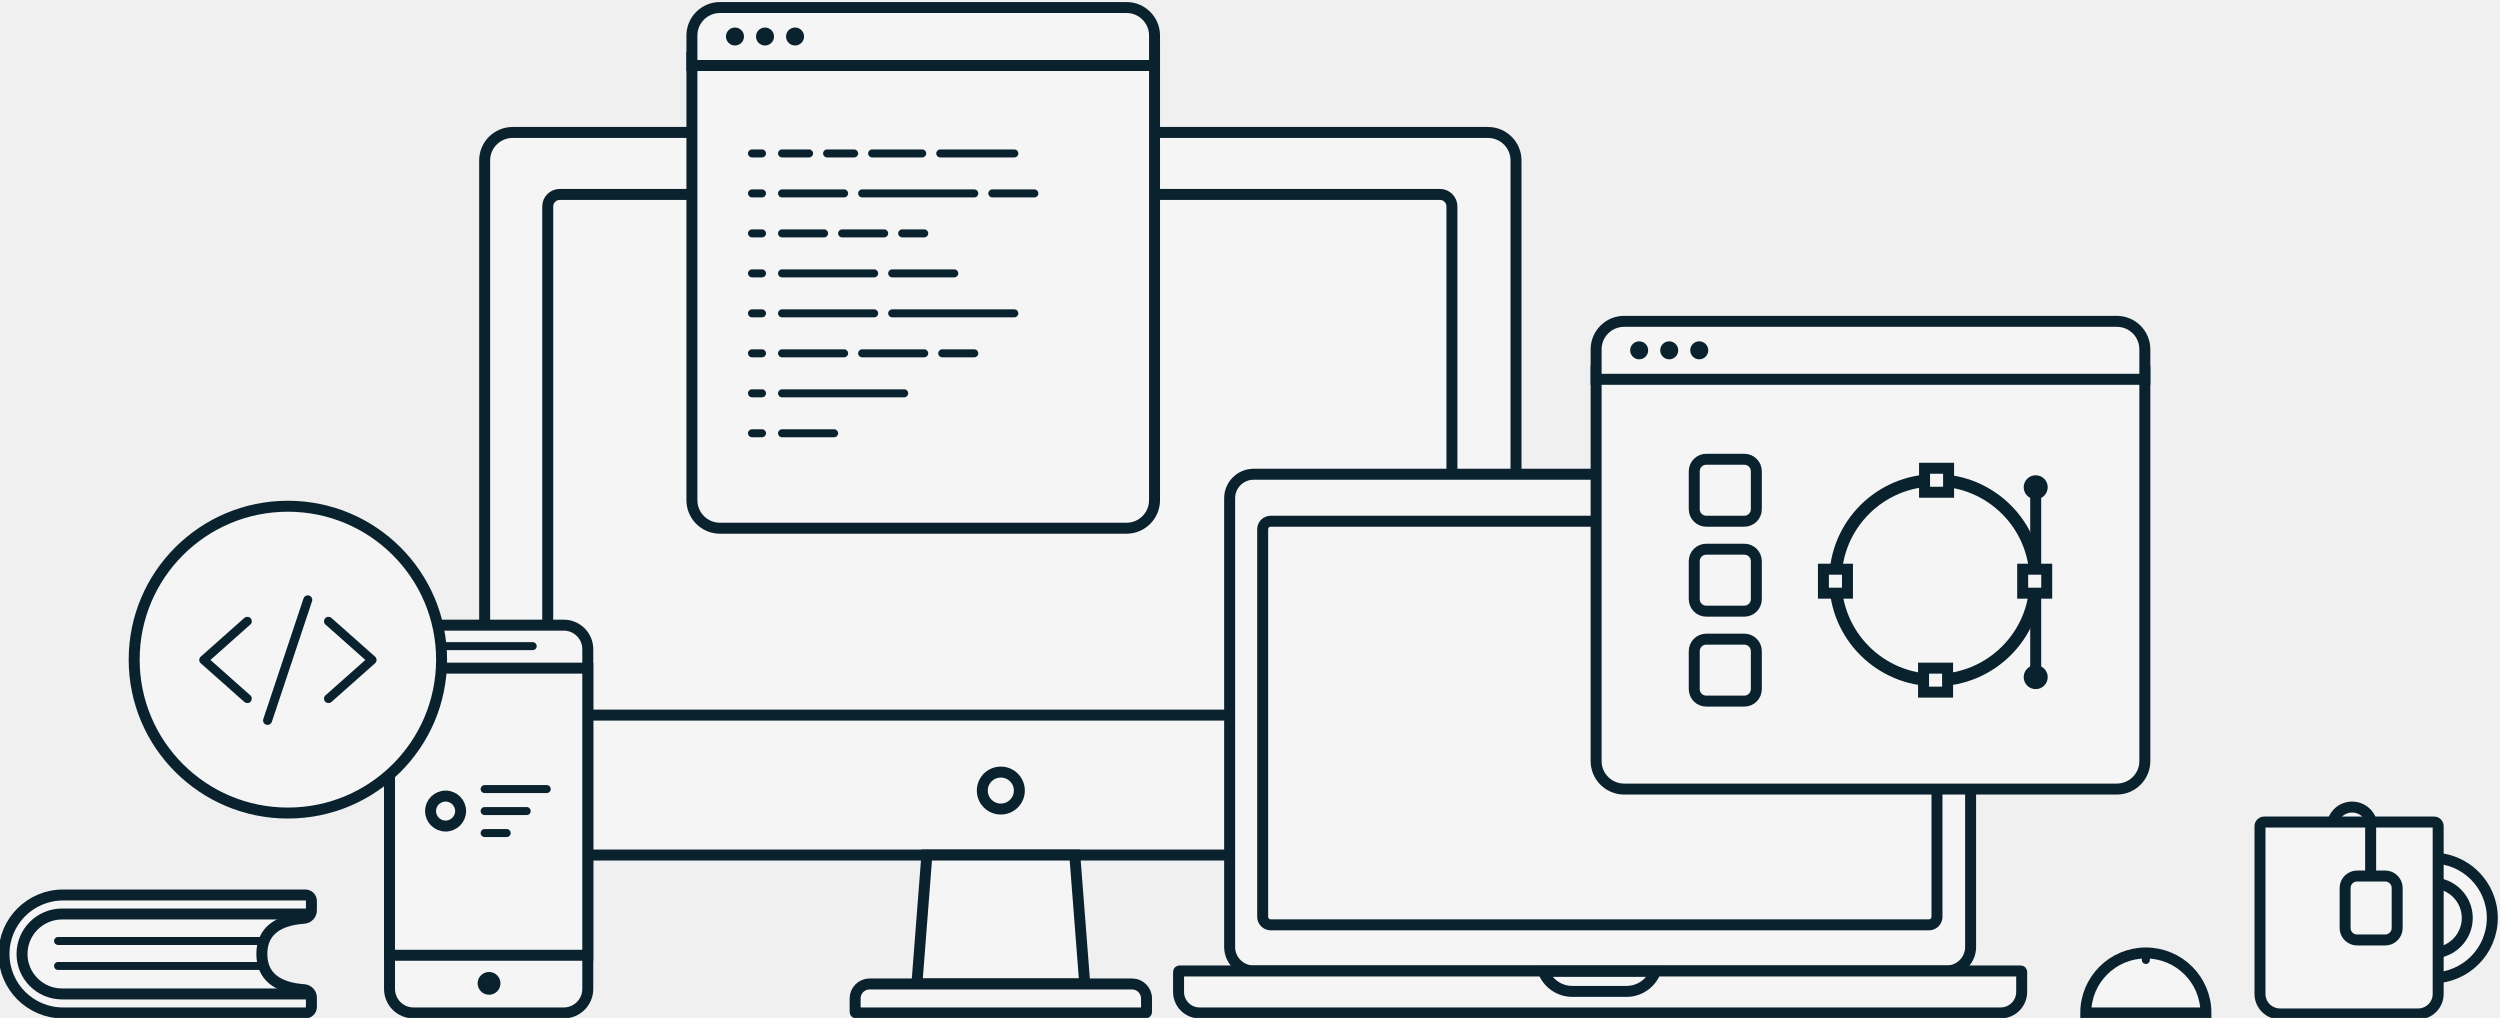
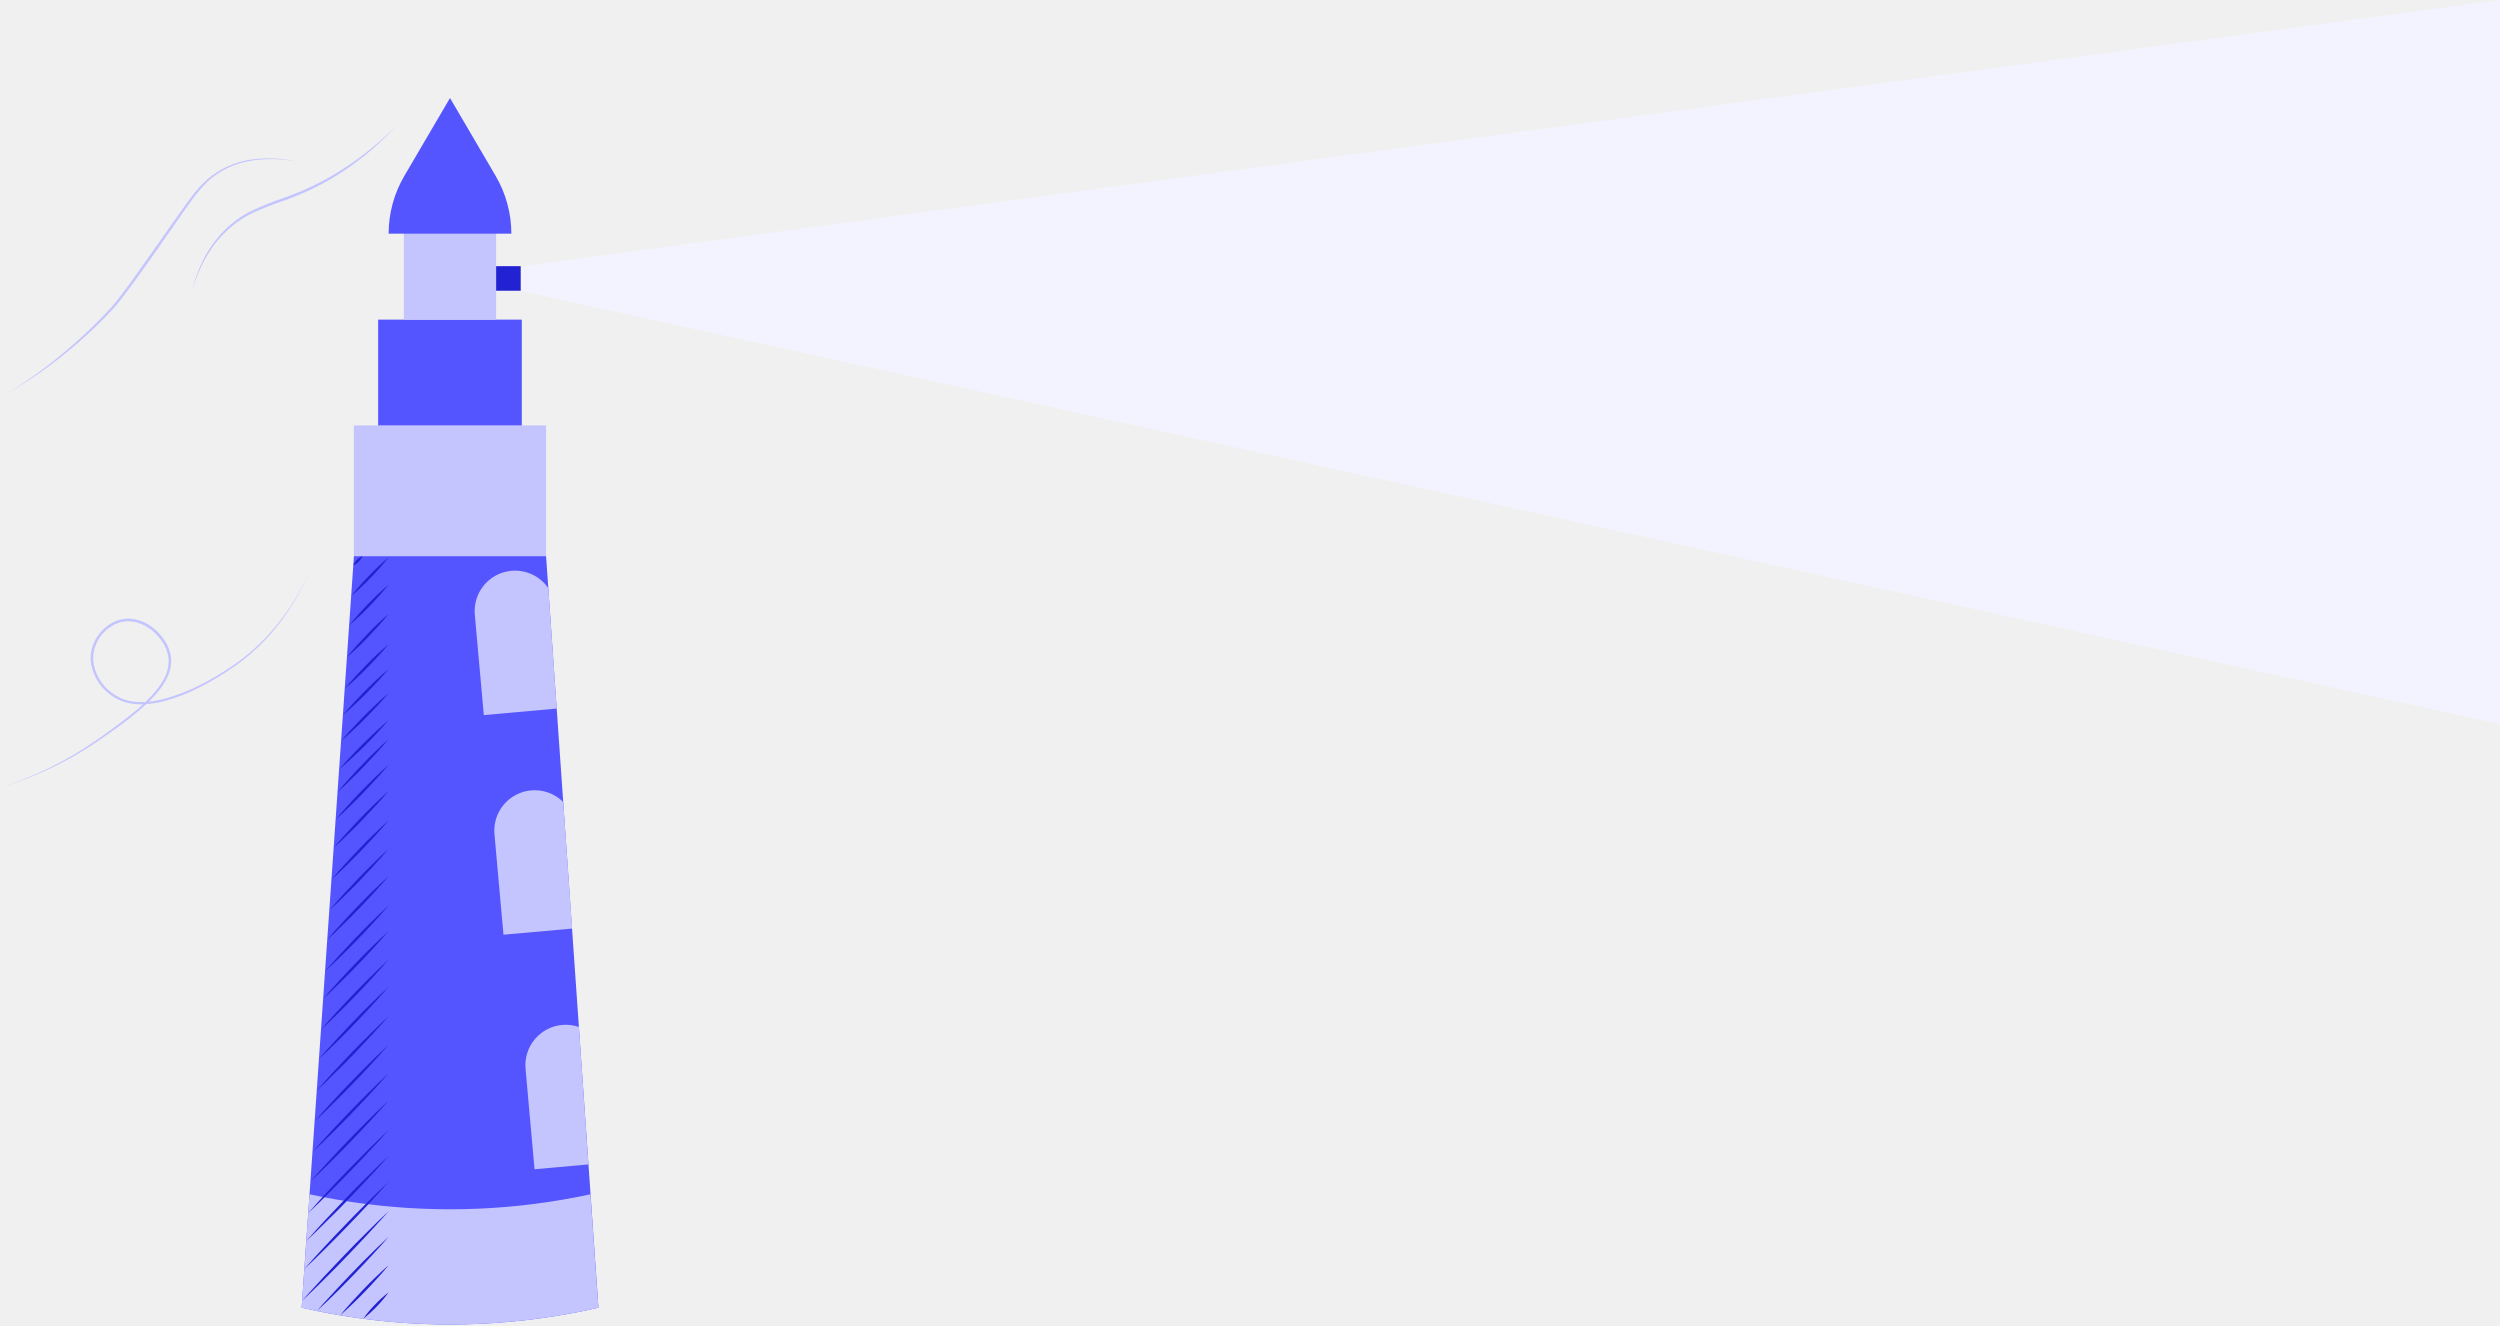
- <svg xmlns="http://www.w3.org/2000/svg" viewBox="0 0 474 193" fill="none">
-   <g id="hero 1" clip-path="url(#clip0)">
-     <g id="Website">
-       <g id="Group-32">
-         <path id="Case" fill-rule="evenodd" clip-rule="evenodd" d="M91.889 30.418C91.889 27.485 94.263 25.113 97.205 25.113H282.119C285.055 25.113 287.435 27.486 287.435 30.418V156.809C287.435 159.741 285.061 162.113 282.119 162.113H97.205C94.269 162.113 91.889 159.74 91.889 156.809V30.418Z" fill="#F5F5F5" stroke="#0A222E" stroke-width="2.081" />
-         <path id="Case_2" fill-rule="evenodd" clip-rule="evenodd" d="M103.849 39.136C103.849 37.881 104.873 36.861 106.129 36.861H273.005C274.266 36.861 275.285 37.875 275.285 39.136V133.31C275.285 134.566 274.261 135.585 273.005 135.585H106.129C104.869 135.585 103.849 134.571 103.849 133.31V39.136Z" fill="#F5F5F5" stroke="#0A222E" stroke-width="2.081" />
-         <path id="Case_3" fill-rule="evenodd" clip-rule="evenodd" d="M175.737 162.113H203.777L205.67 186.557H173.844L175.737 162.113Z" fill="#F5F5F5" stroke="#0A222E" stroke-width="2.081" />
-         <path id="Keyboard" fill-rule="evenodd" clip-rule="evenodd" d="M162.133 191.865V189.305C162.133 187.79 163.365 186.557 164.882 186.557H214.632C216.146 186.557 217.381 187.79 217.381 189.305V191.865C217.381 191.971 217.299 192.053 217.19 192.053H162.324C162.217 192.053 162.133 191.968 162.133 191.865Z" fill="#F5F5F5" stroke="#0A222E" stroke-width="2.081" />
-         <path id="Oval-6" d="M189.757 153.397C191.697 153.397 193.269 151.827 193.269 149.891C193.269 147.955 191.697 146.386 189.757 146.386C187.817 146.386 186.245 147.955 186.245 149.891C186.245 151.827 187.817 153.397 189.757 153.397Z" stroke="#0A222E" stroke-width="2.081" />
-         <path id="Case_4" d="M106.889 118.531H78.406C75.892 118.531 73.853 120.567 73.853 123.079V187.505C73.853 190.016 75.892 192.053 78.406 192.053H106.889C109.404 192.053 111.443 190.016 111.443 187.505V123.079C111.443 120.567 109.404 118.531 106.889 118.531Z" fill="#F5F5F5" stroke="#0A222E" stroke-width="2.081" />
-         <path id="Case_5" fill-rule="evenodd" clip-rule="evenodd" d="M73.853 126.679H111.443V181.119H73.853V126.679Z" fill="#F5F5F5" stroke="#0A222E" stroke-width="2.081" />
-         <path id="Rectangle-11" d="M101.002 121.752H84.484C84.064 121.752 83.725 122.092 83.725 122.51C83.725 122.929 84.064 123.268 84.484 123.268H101.002C101.421 123.268 101.761 122.929 101.761 122.51C101.761 122.092 101.421 121.752 101.002 121.752Z" fill="#0A222E" />
-         <path id="Rectangle-11_2" d="M92.725 184.284H92.722C91.528 184.284 90.559 185.251 90.559 186.444C90.559 187.637 91.528 188.604 92.722 188.604H92.725C93.92 188.604 94.888 187.637 94.888 186.444C94.888 185.251 93.92 184.284 92.725 184.284Z" fill="#0A222E" />
-         <path id="Oval-6_2" d="M84.484 156.618C86.057 156.618 87.332 155.346 87.332 153.776C87.332 152.206 86.057 150.934 84.484 150.934C82.911 150.934 81.636 152.206 81.636 153.776C81.636 155.346 82.911 156.618 84.484 156.618Z" fill="#F5F5F5" stroke="#0A222E" stroke-width="2.081" />
-         <path id="Rectangle-11_3" d="M103.66 148.849H91.888C91.469 148.849 91.129 149.188 91.129 149.607C91.129 150.026 91.469 150.365 91.888 150.365H103.66C104.079 150.365 104.419 150.026 104.419 149.607C104.419 149.188 104.079 148.849 103.66 148.849Z" fill="#0A222E" />
-         <path id="Rectangle-11_4" d="M99.863 153.018H91.888C91.469 153.018 91.129 153.357 91.129 153.776C91.129 154.194 91.469 154.534 91.888 154.534H99.863C100.282 154.534 100.622 154.194 100.622 153.776C100.622 153.357 100.282 153.018 99.863 153.018Z" fill="#0A222E" />
-         <path id="Rectangle-11_5" d="M96.066 157.187H91.888C91.469 157.187 91.129 157.526 91.129 157.945C91.129 158.363 91.469 158.703 91.888 158.703H96.066C96.485 158.703 96.825 158.363 96.825 157.945C96.825 157.526 96.485 157.187 96.066 157.187Z" fill="#0A222E" />
-         <path id="Oval-7" d="M54.583 154.155C70.678 154.155 83.725 141.132 83.725 125.068C83.725 109.004 70.678 95.982 54.583 95.982C38.487 95.982 25.44 109.004 25.44 125.068C25.44 141.132 38.487 154.155 54.583 154.155Z" fill="#F5F5F5" stroke="#0A222E" stroke-width="2.081" />
-         <path id="Case_6" d="M369.075 89.918H237.692C235.177 89.918 233.139 91.954 233.139 94.466V179.546C233.139 182.058 235.177 184.094 237.692 184.094H369.075C371.589 184.094 373.628 182.058 373.628 179.546V94.466C373.628 91.954 371.589 89.918 369.075 89.918Z" fill="#F5F5F5" stroke="#0A222E" stroke-width="2.081" />
-         <path id="Keyboard_2" fill-rule="evenodd" clip-rule="evenodd" d="M223.455 184.279V188.073C223.455 190.268 225.241 192.053 227.439 192.053H379.328C381.524 192.053 383.312 190.269 383.312 188.073V184.279C383.312 184.176 383.229 184.094 383.123 184.094H223.644C223.537 184.094 223.455 184.176 223.455 184.279Z" fill="#F5F5F5" stroke="#0A222E" stroke-width="2.081" />
-         <path id="Notch" fill-rule="evenodd" clip-rule="evenodd" d="M313.882 184.179L292.619 184.179C293.467 186.417 295.632 187.969 298.116 187.969H308.385C310.869 187.969 313.033 186.417 313.882 184.179Z" fill="#F5F5F5" stroke="#0A222E" stroke-width="2.081" />
-         <path id="Screen" d="M365.734 98.824H240.921C240.082 98.824 239.403 99.503 239.403 100.34V173.833C239.403 174.67 240.082 175.349 240.921 175.349H365.734C366.572 175.349 367.251 174.67 367.251 173.833V100.34C367.251 99.503 366.572 98.824 365.734 98.824Z" fill="#F5F5F5" stroke="#0A222E" stroke-width="2.081" />
-         <path id="Oval-3" d="M185.485 39.514C186.01 39.514 186.435 39.09 186.435 38.567C186.435 38.044 186.01 37.619 185.485 37.619C184.961 37.619 184.536 38.044 184.536 38.567C184.536 39.09 184.961 39.514 185.485 39.514Z" fill="#0A222E" />
-         <path id="Case_7" fill-rule="evenodd" clip-rule="evenodd" d="M131.188 10.901H218.899V94.845C218.899 97.774 216.515 100.151 213.582 100.151H136.505C133.57 100.151 131.188 97.773 131.188 94.845V10.901Z" fill="#F5F5F5" stroke="#0A222E" stroke-width="2.081" />
-         <path id="Case_8" fill-rule="evenodd" clip-rule="evenodd" d="M131.188 6.728C131.188 3.801 133.572 1.427 136.505 1.427H213.582C216.518 1.427 218.899 3.799 218.899 6.728V12.417H131.188V6.728Z" fill="#F5F5F5" stroke="#0A222E" stroke-width="2.081" />
-         <path id="Oval-5" d="M139.351 8.628C140.295 8.628 141.06 7.864 141.06 6.922C141.06 5.98 140.295 5.217 139.351 5.217C138.408 5.217 137.643 5.98 137.643 6.922C137.643 7.864 138.408 8.628 139.351 8.628Z" fill="#0A222E" />
-         <path id="Oval-5_2" d="M145.047 8.628C145.991 8.628 146.756 7.864 146.756 6.922C146.756 5.98 145.991 5.217 145.047 5.217C144.103 5.217 143.338 5.98 143.338 6.922C143.338 7.864 144.103 8.628 145.047 8.628Z" fill="#0A222E" />
-         <path id="Oval-5_3" d="M150.742 8.628C151.686 8.628 152.451 7.864 152.451 6.922C152.451 5.98 151.686 5.217 150.742 5.217C149.799 5.217 149.034 5.98 149.034 6.922C149.034 7.864 149.799 8.628 150.742 8.628Z" fill="#0A222E" />
-         <path id="Rectangle-11_6" d="M144.478 66.232H142.578C142.159 66.232 141.819 66.571 141.819 66.99C141.819 67.409 142.159 67.748 142.578 67.748H144.478C144.897 67.748 145.237 67.409 145.237 66.99C145.237 66.571 144.897 66.232 144.478 66.232Z" fill="#0A222E" />
-         <path id="Rectangle-11_7" d="M144.478 28.334H142.578C142.159 28.334 141.819 28.674 141.819 29.092C141.819 29.511 142.159 29.85 142.578 29.85H144.478C144.897 29.85 145.237 29.511 145.237 29.092C145.237 28.674 144.897 28.334 144.478 28.334Z" fill="#0A222E" />
-         <path id="Rectangle-11_8" fill-rule="evenodd" clip-rule="evenodd" d="M148.274 28.334H153.401C153.82 28.334 154.16 28.674 154.16 29.092C154.16 29.511 153.82 29.85 153.401 29.85H148.274C147.855 29.85 147.515 29.511 147.515 29.092C147.515 28.674 147.855 28.334 148.274 28.334Z" fill="#0A222E" />
-         <path id="Rectangle-11_9" fill-rule="evenodd" clip-rule="evenodd" d="M156.817 28.334H161.944C162.363 28.334 162.703 28.674 162.703 29.092C162.703 29.511 162.363 29.85 161.944 29.85H156.817C156.398 29.85 156.058 29.511 156.058 29.092C156.058 28.674 156.398 28.334 156.817 28.334Z" fill="#0A222E" />
-         <path id="Rectangle-11_10" fill-rule="evenodd" clip-rule="evenodd" d="M165.361 28.334H174.854C175.273 28.334 175.613 28.674 175.613 29.092C175.613 29.511 175.273 29.85 174.854 29.85H165.361C164.941 29.85 164.602 29.511 164.602 29.092C164.602 28.674 164.941 28.334 165.361 28.334Z" fill="#0A222E" />
-         <path id="Rectangle-11_11" fill-rule="evenodd" clip-rule="evenodd" d="M178.271 28.334H192.321C192.74 28.334 193.079 28.674 193.079 29.092C193.079 29.511 192.74 29.85 192.321 29.85H178.271C177.851 29.85 177.512 29.511 177.512 29.092C177.512 28.674 177.851 28.334 178.271 28.334Z" fill="#0A222E" />
-         <path id="Rectangle-11_12" d="M144.478 35.914H142.578C142.159 35.914 141.819 36.253 141.819 36.672C141.819 37.09 142.159 37.43 142.578 37.43H144.478C144.897 37.43 145.237 37.09 145.237 36.672C145.237 36.253 144.897 35.914 144.478 35.914Z" fill="#0A222E" />
-         <path id="Rectangle-11_13" d="M144.478 43.493H142.578C142.159 43.493 141.819 43.833 141.819 44.251C141.819 44.67 142.159 45.009 142.578 45.009H144.478C144.897 45.009 145.237 44.67 145.237 44.251C145.237 43.833 144.897 43.493 144.478 43.493Z" fill="#0A222E" />
-         <path id="Rectangle-11_14" d="M144.478 51.073H142.578C142.159 51.073 141.819 51.412 141.819 51.831C141.819 52.25 142.159 52.589 142.578 52.589H144.478C144.897 52.589 145.237 52.25 145.237 51.831C145.237 51.412 144.897 51.073 144.478 51.073Z" fill="#0A222E" />
-         <path id="Rectangle-11_15" d="M144.478 58.653H142.578C142.159 58.653 141.819 58.992 141.819 59.41C141.819 59.829 142.159 60.168 142.578 60.168H144.478C144.897 60.168 145.237 59.829 145.237 59.41C145.237 58.992 144.897 58.653 144.478 58.653Z" fill="#0A222E" />
-         <path id="Rectangle-11_16" d="M144.478 73.812H142.578C142.159 73.812 141.819 74.151 141.819 74.57C141.819 74.988 142.159 75.328 142.578 75.328H144.478C144.897 75.328 145.237 74.988 145.237 74.57C145.237 74.151 144.897 73.812 144.478 73.812Z" fill="#0A222E" />
-         <path id="Rectangle-11_17" d="M144.478 81.391H142.578C142.159 81.391 141.819 81.731 141.819 82.149C141.819 82.568 142.159 82.907 142.578 82.907H144.478C144.897 82.907 145.237 82.568 145.237 82.149C145.237 81.731 144.897 81.391 144.478 81.391Z" fill="#0A222E" />
-         <path id="Rectangle-11_18" d="M160.046 35.914H148.274C147.855 35.914 147.515 36.253 147.515 36.672C147.515 37.09 147.855 37.43 148.274 37.43H160.046C160.465 37.43 160.805 37.09 160.805 36.672C160.805 36.253 160.465 35.914 160.046 35.914Z" fill="#0A222E" />
-         <path id="Rectangle-11_19" d="M184.726 35.914H163.462C163.043 35.914 162.703 36.253 162.703 36.672C162.703 37.09 163.043 37.43 163.462 37.43H184.726C185.146 37.43 185.485 37.09 185.485 36.672C185.485 36.253 185.146 35.914 184.726 35.914Z" fill="#0A222E" />
-         <path id="Rectangle-11_20" d="M196.118 35.914H188.143C187.724 35.914 187.384 36.253 187.384 36.672C187.384 37.09 187.724 37.43 188.143 37.43H196.118C196.537 37.43 196.876 37.09 196.876 36.672C196.876 36.253 196.537 35.914 196.118 35.914Z" fill="#0A222E" />
-         <path id="Rectangle-11_21" d="M156.249 43.493H148.274C147.855 43.493 147.515 43.833 147.515 44.251C147.515 44.67 147.855 45.009 148.274 45.009H156.249C156.668 45.009 157.007 44.67 157.007 44.251C157.007 43.833 156.668 43.493 156.249 43.493Z" fill="#0A222E" />
-         <path id="Rectangle-11_22" d="M167.64 43.493H159.665C159.246 43.493 158.906 43.833 158.906 44.251C158.906 44.67 159.246 45.009 159.665 45.009H167.64C168.059 45.009 168.399 44.67 168.399 44.251C168.399 43.833 168.059 43.493 167.64 43.493Z" fill="#0A222E" />
-         <path id="Rectangle-11_23" d="M175.234 43.493H171.056C170.637 43.493 170.297 43.833 170.297 44.251C170.297 44.67 170.637 45.009 171.056 45.009H175.234C175.653 45.009 175.993 44.67 175.993 44.251C175.993 43.833 175.653 43.493 175.234 43.493Z" fill="#0A222E" />
-         <path id="Rectangle-11_24" d="M165.741 51.073H148.274C147.855 51.073 147.515 51.412 147.515 51.831C147.515 52.25 147.855 52.589 148.274 52.589H165.741C166.16 52.589 166.5 52.25 166.5 51.831C166.5 51.412 166.16 51.073 165.741 51.073Z" fill="#0A222E" />
-         <path id="Rectangle-11_25" d="M180.929 51.073H169.158C168.738 51.073 168.399 51.412 168.399 51.831C168.399 52.25 168.738 52.589 169.158 52.589H180.929C181.349 52.589 181.688 52.25 181.688 51.831C181.688 51.412 181.349 51.073 180.929 51.073Z" fill="#0A222E" />
-         <path id="Rectangle-11_26" d="M165.741 58.653H148.274C147.855 58.653 147.515 58.992 147.515 59.41C147.515 59.829 147.855 60.168 148.274 60.168H165.741C166.16 60.168 166.5 59.829 166.5 59.41C166.5 58.992 166.16 58.653 165.741 58.653Z" fill="#0A222E" />
-         <path id="Rectangle-11_27" d="M192.321 58.653H169.158C168.738 58.653 168.399 58.992 168.399 59.41C168.399 59.829 168.738 60.168 169.158 60.168H192.321C192.74 60.168 193.079 59.829 193.079 59.41C193.079 58.992 192.74 58.653 192.321 58.653Z" fill="#0A222E" />
-         <path id="Rectangle-11_28" d="M160.046 66.232H148.274C147.855 66.232 147.515 66.571 147.515 66.99C147.515 67.409 147.855 67.748 148.274 67.748H160.046C160.465 67.748 160.805 67.409 160.805 66.99C160.805 66.571 160.465 66.232 160.046 66.232Z" fill="#0A222E" />
-         <path id="Rectangle-11_29" d="M175.234 66.232H163.462C163.043 66.232 162.703 66.571 162.703 66.99C162.703 67.409 163.043 67.748 163.462 67.748H175.234C175.653 67.748 175.993 67.409 175.993 66.99C175.993 66.571 175.653 66.232 175.234 66.232Z" fill="#0A222E" />
-         <path id="Rectangle-11_30" d="M184.726 66.232H178.65C178.231 66.232 177.891 66.571 177.891 66.99C177.891 67.409 178.231 67.748 178.65 67.748H184.726C185.146 67.748 185.485 67.409 185.485 66.99C185.485 66.571 185.146 66.232 184.726 66.232Z" fill="#0A222E" />
-         <path id="Rectangle-11_31" d="M171.437 73.812H148.274C147.855 73.812 147.515 74.151 147.515 74.57C147.515 74.988 147.855 75.328 148.274 75.328H171.437C171.856 75.328 172.196 74.988 172.196 74.57C172.196 74.151 171.856 73.812 171.437 73.812Z" fill="#0A222E" />
-         <path id="Rectangle-11_32" d="M158.147 81.391H148.274C147.855 81.391 147.515 81.731 147.515 82.149C147.515 82.568 147.855 82.907 148.274 82.907H158.147C158.566 82.907 158.906 82.568 158.906 82.149C158.906 81.731 158.566 81.391 158.147 81.391Z" fill="#0A222E" />
-         <path id="Case_9" fill-rule="evenodd" clip-rule="evenodd" d="M302.625 70.401H406.662V144.308C406.662 147.236 404.285 149.607 401.349 149.607H307.938C305.005 149.607 302.625 147.231 302.625 144.308V70.401Z" fill="#F5F5F5" stroke="#0A222E" stroke-width="2.081" />
-         <path id="Case_10" fill-rule="evenodd" clip-rule="evenodd" d="M302.625 66.227C302.625 63.299 305.002 60.926 307.938 60.926H401.349C404.284 60.926 406.662 63.298 406.662 66.227V71.917H302.625V66.227Z" fill="#F5F5F5" stroke="#0A222E" stroke-width="2.081" />
-         <path id="Oval-5_4" d="M310.788 68.127C311.731 68.127 312.496 67.363 312.496 66.422C312.496 65.48 311.731 64.716 310.788 64.716C309.844 64.716 309.079 65.48 309.079 66.422C309.079 67.363 309.844 68.127 310.788 68.127Z" fill="#0A222E" />
-         <path id="Oval-5_5" d="M316.483 68.127C317.427 68.127 318.192 67.363 318.192 66.422C318.192 65.48 317.427 64.716 316.483 64.716C315.54 64.716 314.775 65.48 314.775 66.422C314.775 67.363 315.54 68.127 316.483 68.127Z" fill="#0A222E" />
-         <path id="Oval-5_6" d="M322.179 68.127C323.122 68.127 323.887 67.363 323.887 66.422C323.887 65.48 323.122 64.716 322.179 64.716C321.235 64.716 320.47 65.48 320.47 66.422C320.47 67.363 321.235 68.127 322.179 68.127Z" fill="#0A222E" />
-         <path id="Oval-6_3" d="M366.984 128.953C377.469 128.953 385.969 120.469 385.969 110.004C385.969 99.539 377.469 91.055 366.984 91.055C356.499 91.055 347.999 99.539 347.999 110.004C347.999 120.469 356.499 128.953 366.984 128.953Z" fill="#F5F5F5" stroke="#0A222E" stroke-width="2.342" />
-         <path id="Rectangle-12" fill-rule="evenodd" clip-rule="evenodd" d="M364.895 88.781V93.329H369.452V88.781H364.895Z" fill="#F5F5F5" stroke="#0A222E" stroke-width="2.081" />
-         <path id="Rectangle-12_2" fill-rule="evenodd" clip-rule="evenodd" d="M364.705 126.679V131.227H369.263V126.679H364.705Z" fill="#F5F5F5" stroke="#0A222E" stroke-width="2.081" />
-         <path id="Rectangle-12_3" fill-rule="evenodd" clip-rule="evenodd" d="M345.72 107.92V112.467H350.277V107.92H345.72Z" fill="#F5F5F5" stroke="#0A222E" stroke-width="2.081" />
-         <path id="Rectangle-12_4" fill-rule="evenodd" clip-rule="evenodd" d="M383.5 107.92V112.467H388.058V107.92H383.5Z" fill="#F5F5F5" stroke="#0A222E" stroke-width="2.081" />
-         <path id="Line" d="M385.969 92.95V107.162" stroke="#0A222E" stroke-width="2.081" stroke-linecap="square" />
-         <path id="Line_2" d="M385.969 112.846V127.058" stroke="#0A222E" stroke-width="2.081" stroke-linecap="square" />
-         <path id="Oval-5_7" d="M385.969 94.655C387.227 94.655 388.247 93.637 388.247 92.382C388.247 91.126 387.227 90.108 385.969 90.108C384.711 90.108 383.691 91.126 383.691 92.382C383.691 93.637 384.711 94.655 385.969 94.655Z" fill="#0A222E" />
-         <path id="Oval-5_8" d="M385.969 130.658C387.227 130.658 388.247 129.64 388.247 128.384C388.247 127.129 387.227 126.111 385.969 126.111C384.711 126.111 383.691 127.129 383.691 128.384C383.691 129.64 384.711 130.658 385.969 130.658Z" fill="#0A222E" />
-         <g id="Group-60">
-           <path id="Rectangle-15" d="M330.724 87.076H323.506C322.248 87.076 321.229 88.094 321.229 89.35V96.55C321.229 97.806 322.248 98.824 323.506 98.824H330.724C331.981 98.824 333.001 97.806 333.001 96.55V89.35C333.001 88.094 331.981 87.076 330.724 87.076Z" fill="#F5F5F5" stroke="#0A222E" stroke-width="2.081" />
-           <path id="Rectangle-15_2" d="M330.724 104.13H323.506C322.248 104.13 321.229 105.148 321.229 106.404V113.604C321.229 114.86 322.248 115.878 323.506 115.878H330.724C331.981 115.878 333.001 114.86 333.001 113.604V106.404C333.001 105.148 331.981 104.13 330.724 104.13Z" fill="#F5F5F5" stroke="#0A222E" stroke-width="2.081" />
-           <path id="Rectangle-15_3" d="M330.724 121.184H323.506C322.248 121.184 321.229 122.202 321.229 123.458V130.658C321.229 131.914 322.248 132.932 323.506 132.932H330.724C331.981 132.932 333.001 131.914 333.001 130.658V123.458C333.001 122.202 331.981 121.184 330.724 121.184Z" fill="#F5F5F5" stroke="#0A222E" stroke-width="2.081" />
-         </g>
-         <path id="Oval-8" d="M461.15 185.42C467.442 185.42 472.542 180.33 472.542 174.051C472.542 167.772 467.442 162.682 461.15 162.682C454.859 162.682 449.759 167.772 449.759 174.051C449.759 180.33 454.859 185.42 461.15 185.42Z" fill="#F5F5F5" stroke="#0A222E" stroke-width="2.081" />
-         <path id="Oval-8_2" d="M461.15 180.683C464.82 180.683 467.795 177.714 467.795 174.051C467.795 170.388 464.82 167.419 461.15 167.419C457.481 167.419 454.506 170.388 454.506 174.051C454.506 177.714 457.481 180.683 461.15 180.683Z" fill="#F5F5F5" stroke="#0A222E" stroke-width="2.081" />
-         <path id="Oval-8_3" d="M445.962 160.597C448.059 160.597 449.759 158.901 449.759 156.808C449.759 154.715 448.059 153.018 445.962 153.018C443.865 153.018 442.165 154.715 442.165 156.808C442.165 158.901 443.865 160.597 445.962 160.597Z" fill="#F5F5F5" stroke="#0A222E" stroke-width="2.081" />
-         <path id="Rectangle-16" fill-rule="evenodd" clip-rule="evenodd" d="M429.254 155.86C428.835 155.86 428.495 156.2 428.495 156.618V188.452C428.495 190.545 430.194 192.242 432.29 192.242H458.482C460.578 192.242 462.277 190.545 462.277 188.452V156.618C462.277 156.2 461.937 155.86 461.518 155.86H429.254Z" fill="#F5F5F5" stroke="#0A222E" stroke-width="2.081" />
-         <path id="Rectangle-16_2" d="M452.229 166.093H446.91C445.652 166.093 444.633 167.111 444.633 168.366V175.946C444.633 177.202 445.652 178.22 446.91 178.22H452.229C453.487 178.22 454.506 177.202 454.506 175.946V168.366C454.506 167.111 453.487 166.093 452.229 166.093Z" fill="#F5F5F5" stroke="#0A222E" stroke-width="2.081" />
-         <path id="Line-2" d="M449.474 156.144V164.766" stroke="#0A222E" stroke-width="2.081" stroke-linecap="square" />
-         <path id="Oval-8_4" fill-rule="evenodd" clip-rule="evenodd" d="M406.853 192.053C413.144 192.053 418.244 192.053 418.244 192.053C418.244 185.773 413.144 180.683 406.853 180.683C400.562 180.683 395.462 185.773 395.462 192.053C395.462 192.053 400.562 192.053 406.853 192.053Z" fill="#F5F5F5" stroke="#0A222E" stroke-width="2.081" />
-         <path id="Rectangle-11_33" d="M407.612 181.063C407.612 180.644 407.272 180.304 406.853 180.304C406.433 180.304 406.093 180.644 406.093 181.063V182.009C406.093 182.428 406.433 182.768 406.853 182.768C407.272 182.768 407.612 182.428 407.612 182.009V181.063Z" fill="#0A222E" />
-         <path id="Rectangle-17" fill-rule="evenodd" clip-rule="evenodd" d="M11.953 169.693C5.771 169.693 0.759 174.698 0.759 180.873C0.759 187.047 5.771 192.053 11.953 192.053H57.906C58.535 192.053 59.044 191.544 59.044 190.916V189.156C59.044 188.361 58.429 187.7 57.634 187.644C52.417 187.274 49.646 184.985 49.646 180.873C49.646 176.76 52.417 174.471 57.634 174.101C58.429 174.045 59.044 173.385 59.044 172.589V170.83C59.044 170.202 58.535 169.693 57.906 169.693H11.953Z" fill="#F5F5F5" stroke="#0A222E" stroke-width="2.081" />
-         <path id="Rectangle-19" d="M58.474 188.12C58.474 188.304 58.325 188.452 58.142 188.452H52.762H11.771C7.577 188.452 4.177 185.059 4.177 180.873C4.177 176.687 7.577 173.293 11.771 173.293H52.762H58.142C58.325 173.293 58.474 173.442 58.474 173.625" stroke="#0A222E" stroke-width="2.081" />
-         <path id="Rectangle-18" d="M49.362 177.651H11.011C10.592 177.651 10.252 177.991 10.252 178.409C10.252 178.828 10.592 179.167 11.011 179.167H49.362C49.781 179.167 50.121 178.828 50.121 178.409C50.121 177.991 49.781 177.651 49.362 177.651Z" fill="#0A222E" />
-         <path id="Rectangle-18_2" d="M49.362 182.389H11.011C10.592 182.389 10.252 182.728 10.252 183.147C10.252 183.565 10.592 183.905 11.011 183.905H49.362C49.781 183.905 50.121 183.565 50.121 183.147C50.121 182.728 49.781 182.389 49.362 182.389Z" fill="#0A222E" />
-         <path id="Shape" d="M47.492 131.863C46.56 131.036 45.629 130.209 44.697 129.383C43.212 128.067 41.732 126.746 40.247 125.43C39.907 125.131 39.566 124.827 39.23 124.528C39.23 124.924 39.23 125.325 39.23 125.721C40.162 124.895 41.094 124.068 42.025 123.241C43.51 121.925 44.991 120.605 46.475 119.289C46.816 118.989 47.156 118.686 47.492 118.386C47.824 118.091 47.82 117.488 47.492 117.192C47.139 116.868 46.646 116.876 46.288 117.192C45.356 118.019 44.425 118.846 43.493 119.673C42.008 120.989 40.528 122.309 39.043 123.625C38.703 123.924 38.362 124.228 38.026 124.528C37.699 124.819 37.699 125.43 38.026 125.721C38.958 126.548 39.89 127.375 40.821 128.201C42.306 129.518 43.787 130.838 45.272 132.154C45.612 132.453 45.952 132.757 46.288 133.056C46.62 133.352 47.169 133.407 47.492 133.056C47.79 132.736 47.845 132.179 47.492 131.863Z" fill="#0A222E" />
-         <path id="Shape_2" d="M61.68 118.388C62.612 119.215 63.544 120.042 64.475 120.868C65.96 122.184 67.441 123.505 68.925 124.821C69.266 125.12 69.606 125.424 69.942 125.723C69.942 125.327 69.942 124.926 69.942 124.53C69.01 125.356 68.079 126.183 67.147 127.01C65.662 128.326 64.182 129.646 62.697 130.962C62.357 131.262 62.016 131.565 61.68 131.865C61.348 132.16 61.353 132.763 61.68 133.058C62.033 133.383 62.527 133.375 62.884 133.058C63.816 132.232 64.748 131.405 65.679 130.578C67.164 129.262 68.645 127.942 70.129 126.626C70.47 126.326 70.81 126.023 71.146 125.723C71.474 125.432 71.474 124.821 71.146 124.53C70.215 123.703 69.283 122.876 68.351 122.049C66.866 120.733 65.386 119.413 63.901 118.097C63.561 117.798 63.22 117.494 62.884 117.194C62.552 116.899 62.004 116.844 61.68 117.194C61.382 117.515 61.327 118.072 61.68 118.388Z" fill="#0A222E" />
-         <path id="Shape_3" d="M51.552 136.83C51.807 136.071 52.058 135.312 52.313 134.548C52.922 132.722 53.53 130.9 54.139 129.073C54.87 126.871 55.602 124.674 56.338 122.472C56.972 120.57 57.606 118.667 58.24 116.765C58.542 115.841 58.882 114.922 59.163 113.985C59.167 113.973 59.172 113.96 59.176 113.947C59.316 113.53 59.014 113.007 58.58 112.91C58.112 112.804 57.683 113.049 57.534 113.5C57.278 114.259 57.027 115.019 56.772 115.782C56.164 117.608 55.555 119.431 54.947 121.257C54.215 123.459 53.483 125.657 52.748 127.858C52.114 129.761 51.48 131.663 50.846 133.565C50.544 134.485 50.203 135.405 49.922 136.341C49.918 136.354 49.914 136.366 49.91 136.379C49.769 136.797 50.071 137.32 50.505 137.417C50.973 137.522 51.403 137.277 51.552 136.83Z" fill="#0A222E" />
-       </g>
-     </g>
-   </g>
-   <defs>
-     <clipPath id="clip0">
-       <rect width="474" height="193" fill="white" />
-     </clipPath>
-   </defs>
+ <svg xmlns="http://www.w3.org/2000/svg" width="1281" height="679" viewBox="0 0 1281 679" fill="none">
+   <path d="M1281 0L267 136.498V149.098L1281 371V0Z" fill="#F3F3FF" />
+   <path d="M306.639 670.069C267.123 679.132 226.306 681.057 186.112 675.753C182.171 675.226 178.234 674.636 174.301 673.984C170.368 673.331 166.396 672.589 162.383 671.758C159.773 671.24 157.163 670.677 154.553 670.069L154.794 666.516L155.518 656.247L155.934 650.294L156.926 635.949L157.931 621.59L158.602 611.951L159.058 605.381L160.103 590.326L161.203 574.613L162.302 558.82L163.428 542.598L164.474 527.528L165.573 511.816L166.552 497.712L167.678 481.49L168.737 466.407L169.823 450.694L170.963 434.432L171.968 419.966L172.947 405.782L173.751 394.239L174.77 379.679L175.695 366.393L176.634 352.825L177.76 336.737L178.886 320.515L179.932 305.446L181.018 289.733L181.353 284.947H279.812L302.604 611.978L305.996 660.671L306.639 670.069Z" fill="#5555FF" />
+   <path d="M306.639 670.069C267.123 679.132 226.306 681.057 186.112 675.753C182.171 675.226 178.234 674.636 174.301 673.984C170.368 673.331 166.396 672.589 162.383 671.758C159.773 671.24 157.163 670.677 154.553 670.069L154.794 666.516L155.518 656.247L155.934 650.294L156.926 635.949L157.931 621.59L158.602 611.951C161.006 612.469 163.41 612.961 165.815 613.425C169.475 614.136 173.148 614.766 176.822 615.369C180.495 615.973 184.343 616.522 188.11 616.978C226.267 621.782 264.962 620.082 302.55 611.951L305.942 660.644L306.639 670.069Z" fill="#C4C4FE" />
+   <path d="M185.657 284.92C185.262 285.996 184.635 286.971 183.82 287.776C183.048 288.621 182.094 289.281 181.031 289.706C181.444 288.64 182.066 287.668 182.86 286.846C183.654 286.024 184.605 285.369 185.657 284.92ZM199.144 285.564C193.391 292.791 186.957 299.449 179.932 305.446C182.776 301.812 185.82 298.339 189.048 295.042C192.239 291.702 195.609 288.538 199.144 285.564ZM199.144 299.533C193.046 307.127 186.265 314.146 178.886 320.502C181.905 316.684 185.122 313.028 188.526 309.548C191.89 306.03 195.434 302.687 199.144 299.533ZM199.144 314.576C195.953 318.598 192.44 322.405 188.928 326.119C185.415 329.833 181.702 333.399 177.76 336.724C180.937 332.702 184.463 328.894 187.962 325.181C191.462 321.467 195.202 317.901 199.144 314.576ZM199.144 378.66C197.159 381.113 195.122 383.46 192.963 385.792C190.805 388.125 188.7 390.418 186.528 392.683C184.356 394.949 182.131 397.188 179.825 399.387L176.527 402.618C175.347 403.677 174.207 404.763 173.014 405.782C173.993 404.548 175.038 403.369 176.044 402.162L179.194 398.649C181.286 396.303 183.458 394.024 185.63 391.758C187.802 389.493 190.014 387.254 192.333 385.055C194.652 382.856 196.757 380.751 199.144 378.66ZM199.144 391.825C197.079 394.359 194.907 396.799 192.722 399.213C190.537 401.626 188.284 403.999 186.018 406.358C183.753 408.718 181.474 411.024 179.114 413.29L175.588 416.682C174.368 417.767 173.188 418.894 171.955 419.966C172.974 418.693 174.06 417.473 175.105 416.226L178.377 412.579C180.549 410.139 182.801 407.779 185.08 405.433C187.359 403.087 189.638 400.768 191.984 398.502C194.331 396.236 196.637 393.984 199.144 391.825ZM199.144 405.246C196.985 407.927 194.733 410.394 192.44 412.901C190.148 415.408 187.842 417.861 185.509 420.301C183.176 422.741 180.79 425.141 178.35 427.487L174.69 431.013C173.443 432.153 172.21 433.319 170.936 434.432C171.995 433.091 173.121 431.845 174.221 430.557L177.612 426.777C179.865 424.256 182.198 421.816 184.544 419.376C186.89 416.936 189.263 414.536 191.703 412.19C194.143 409.844 196.637 407.484 199.144 405.246ZM199.144 420.342C196.891 423.023 194.545 425.704 192.186 428.292C189.826 430.879 187.399 433.44 184.959 435.987C182.519 438.535 180.053 441.015 177.519 443.468L173.725 447.128C172.384 448.321 171.15 449.541 169.823 450.694C170.936 449.354 172.102 448.013 173.242 446.672L176.781 442.744C179.141 440.13 181.567 437.596 183.994 435.049C186.421 432.501 188.914 430.021 191.435 427.568C193.955 425.114 196.503 422.674 199.144 420.342ZM199.144 434.928C196.811 437.744 194.371 440.452 191.904 443.16C189.437 445.868 186.944 448.523 184.423 451.137C181.903 453.751 179.329 456.352 176.701 458.899L172.773 462.707C171.432 463.94 170.091 465.201 168.751 466.407C169.904 464.986 171.124 463.632 172.317 462.238L175.977 458.216C178.43 455.534 180.951 452.853 183.471 450.239C185.992 447.624 188.566 445.023 191.18 442.476C193.794 439.929 196.409 437.355 199.144 434.928ZM199.144 448.911C196.717 451.821 194.183 454.623 191.649 457.411C189.115 460.2 186.501 462.935 183.887 465.67C181.273 468.405 178.618 471.032 175.843 473.714L171.821 477.655C170.48 478.996 169.139 480.256 167.651 481.503C168.844 480.042 170.118 478.634 171.338 477.2L175.186 472.99C177.72 470.188 180.334 467.466 182.935 464.731C185.536 461.996 188.204 459.369 190.912 456.687C193.62 454.006 196.315 451.432 199.144 448.911ZM199.144 463.967C196.623 466.97 193.996 469.879 191.368 472.762C188.74 475.644 186.005 478.487 183.324 481.302C180.642 484.117 177.867 486.906 175.065 489.628L170.855 493.717C169.421 495.057 168.013 496.398 166.552 497.739C167.799 496.224 169.113 494.776 170.386 493.288L174.328 488.944C177.009 486.048 179.691 483.219 182.372 480.404C185.053 477.588 187.828 474.8 190.63 472.078C193.432 469.357 196.221 466.555 199.144 463.967ZM199.144 477.052C196.543 480.136 193.781 483.125 191.1 486.102C188.418 489.078 185.603 491.987 182.828 494.896C180.052 497.806 177.21 500.675 174.314 503.477L169.984 507.7C168.509 509.041 167.061 510.475 165.56 511.816C166.9 510.261 168.241 508.772 169.515 507.244L173.537 502.766C176.218 499.79 179.034 496.881 181.822 493.971C184.611 491.062 187.44 488.193 190.322 485.391C193.205 482.589 196.141 479.76 199.144 477.052ZM199.144 491.625C196.462 494.803 193.66 497.886 190.845 501.01C188.029 504.134 185.16 507.097 182.291 510.1C179.422 513.103 176.486 516.052 173.51 518.962L169.046 523.319C167.517 524.74 166.029 526.188 164.474 527.582C165.815 525.987 167.155 524.445 168.563 522.863L172.773 518.251C175.575 515.167 178.444 512.164 181.326 509.161C184.209 506.158 187.131 503.209 190.108 500.299C193.084 497.39 196.047 494.427 199.144 491.625ZM199.144 505.622C196.368 508.893 193.486 512.07 190.577 515.221C187.668 518.372 184.731 521.482 181.769 524.606C178.806 527.73 175.789 530.746 172.719 533.736L168.12 538.227C166.552 539.688 165.024 541.19 163.428 542.624C164.769 540.975 166.244 539.393 167.651 537.771L171.982 533.025C174.877 529.861 177.84 526.764 180.803 523.64C183.766 520.517 186.783 517.5 189.839 514.51C192.896 511.521 195.966 508.518 199.144 505.622ZM199.144 520.664C196.275 524.029 193.298 527.301 190.295 530.558C187.292 533.816 184.262 537.02 181.205 540.211C178.149 543.402 175.038 546.539 171.821 549.596L167.142 554.275C165.52 555.79 163.938 557.332 162.302 558.82C163.723 557.131 165.211 555.495 166.673 553.819L171.137 548.926C174.127 545.654 177.183 542.464 180.24 539.273C183.297 536.082 186.407 532.945 189.558 529.888C192.708 526.831 195.872 523.654 199.144 520.664ZM199.144 535.331C196.181 538.79 193.111 542.155 190.027 545.507C186.944 548.859 183.806 552.21 180.642 555.441C177.478 558.672 174.288 561.957 171.043 565.148L166.163 569.934C164.501 571.489 162.878 573.085 161.189 574.613C162.664 572.87 164.192 571.194 165.694 569.478L170.306 564.437C173.376 561.072 176.527 557.734 179.691 554.503C182.855 551.272 186.032 547.987 189.29 544.796C192.548 541.606 195.779 538.415 199.144 535.331ZM199.144 605.556C195.738 609.47 192.226 613.291 188.7 617.099C185.174 620.906 181.581 624.62 177.974 628.387C174.368 632.155 170.735 635.815 167.061 639.461L161.524 644.931C159.647 646.714 157.797 648.538 155.894 650.294C157.583 648.323 159.339 646.419 161.055 644.475L166.324 638.751C169.85 634.943 173.456 631.23 177.049 627.462C180.642 623.695 184.289 620.035 187.962 616.388C191.636 612.742 195.296 609.095 199.144 605.556ZM154.794 666.516C156.537 664.505 158.334 662.494 160.157 660.55L165.52 654.678C169.139 650.777 172.84 646.956 176.5 643.095C180.16 639.233 183.927 635.48 187.694 631.726L193.379 626.108C195.296 624.272 197.2 622.408 199.157 620.598C197.414 622.622 195.618 624.62 193.794 626.564L188.432 632.436C184.825 636.338 181.125 640.158 177.465 644.02C173.805 647.881 170.038 651.648 166.27 655.402C162.503 659.156 158.682 662.883 154.794 666.516ZM162.382 671.758C163.227 670.753 164.098 669.761 164.97 668.782C165.841 667.803 166.686 666.798 167.651 665.832L173.014 660.014C173.064 659.96 173.124 659.917 173.191 659.888C173.258 659.858 173.33 659.841 173.403 659.84L172.987 660.014C177.197 655.482 181.514 651.031 185.858 646.607C188.03 644.395 190.255 642.237 192.467 640.065C194.679 637.893 196.932 635.775 199.171 633.67C197.146 636.016 195.148 638.349 193.003 640.628C190.858 642.907 188.834 645.213 186.702 647.452C182.452 651.956 178.162 656.421 173.778 660.791C173.668 660.892 173.525 660.949 173.376 660.952L173.792 660.778L168.161 666.302C167.236 667.227 166.27 668.112 165.318 668.983C164.367 669.854 163.348 670.873 162.382 671.758ZM174.301 673.984C176.165 671.651 178.149 669.412 180.146 667.2C182.144 664.988 184.168 662.816 186.233 660.657C188.298 658.499 190.403 656.394 192.561 654.343L195.805 651.259C196.918 650.267 197.991 649.235 199.144 648.27C198.219 649.449 197.227 650.562 196.275 651.715L193.298 655.053C191.314 657.279 189.276 659.437 187.198 661.596C185.12 663.754 183.042 665.859 180.884 667.91C178.725 669.962 176.527 672.04 174.301 673.984ZM186.112 675.7C187.924 673.135 189.941 670.723 192.145 668.487C194.3 666.201 196.641 664.098 199.144 662.199C195.463 667.295 191.075 671.841 186.112 675.7ZM199.144 549.904C196.087 553.471 192.923 556.929 189.759 560.362C186.595 563.794 183.351 567.199 180.12 570.578C176.888 573.956 173.59 577.281 170.239 580.579L165.225 585.499C163.522 587.108 161.846 588.744 160.117 590.326C161.632 588.529 163.214 586.8 164.755 585.043L169.501 579.868C172.665 576.409 175.91 573.031 179.154 569.652C182.399 566.274 185.683 562.949 189.022 559.651C192.36 556.353 195.685 553.082 199.144 549.904ZM199.144 563.888C195.993 567.534 192.749 571.087 189.491 574.613C186.233 578.139 182.908 581.625 179.583 585.097C176.258 588.569 172.88 591.988 169.448 595.367L164.3 600.421C162.557 602.07 160.827 603.759 159.058 605.381C160.613 603.545 162.235 601.775 163.83 600.019L168.71 594.656C171.955 591.103 175.28 587.631 178.618 584.172C181.956 580.713 185.321 577.281 188.753 573.902C192.186 570.524 195.604 567.105 199.144 563.888ZM157.931 621.59C161.162 617.836 164.501 614.19 167.866 610.57C171.231 606.95 174.569 603.357 178.055 599.844C181.541 596.332 184.946 592.766 188.472 589.293L193.754 584.092C195.551 582.389 197.32 580.659 199.117 578.984C197.508 580.86 195.832 582.684 194.197 584.547L189.209 589.897C185.858 593.543 182.439 597.109 179.02 600.622C175.601 604.135 172.116 607.701 168.603 611.173C165.091 614.645 161.565 618.225 157.931 621.59ZM156.926 635.949C160.237 632.114 163.629 628.387 167.102 624.674C170.574 620.96 174.073 617.327 177.545 613.653C181.018 609.98 184.624 606.414 188.271 602.848L193.634 597.485C195.484 595.742 197.28 593.972 199.157 592.256C197.508 594.187 195.792 596.05 194.116 597.941L188.968 603.531C185.522 607.232 181.996 610.865 178.524 614.538C175.052 618.212 171.459 621.791 167.799 625.344C164.139 628.897 160.64 632.503 156.926 635.949ZM199.144 368.98C197.213 371.286 195.122 373.472 193.151 375.684C191.18 377.896 189.022 380.001 186.917 382.106C184.812 384.21 182.667 386.302 180.455 388.313L177.157 391.343C176.017 392.308 174.918 393.327 173.751 394.265C174.703 393.099 175.709 392.013 176.687 390.874L179.731 387.589C181.769 385.39 183.86 383.272 185.978 381.167C188.097 379.062 190.228 376.971 192.427 374.96C194.626 372.949 196.824 370.884 199.144 368.98ZM199.144 355.118C197.307 357.357 195.363 359.502 193.406 361.62C191.448 363.738 189.384 365.816 187.426 367.868C185.469 369.919 183.404 371.89 181.232 373.901L178.041 376.837C176.956 377.789 175.896 378.767 174.77 379.679C175.668 378.553 176.647 377.48 177.586 376.381L180.495 373.177C182.439 371.045 184.517 368.98 186.474 366.929C188.432 364.878 190.563 362.907 192.682 360.896C194.8 358.885 196.918 356.968 199.144 355.118ZM199.144 342.81C195.604 347.114 191.783 351.123 187.895 355.078C184.007 359.033 179.972 362.84 175.695 366.393C179.221 362.089 183.042 358.067 186.944 354.126C190.845 350.184 194.854 346.363 199.144 342.81ZM199.144 330.087C195.765 334.243 192.092 338.131 188.418 341.926C184.745 345.72 180.817 349.407 176.687 352.825C180.052 348.669 183.726 344.781 187.413 340.987C191.1 337.193 195.014 333.506 199.144 330.087Z" fill="#2222D2" />
+   <path d="M279.825 217.994H181.313V284.92H279.825V217.994Z" fill="#C4C4FE" />
+   <path d="M267.371 163.777H193.768V217.994H267.371V163.777Z" fill="#5555FF" />
+   <path d="M254.219 108.997H206.92V163.777H254.219V108.997Z" fill="#C4C4FE" />
+   <path d="M261.995 119.736H199.13C199.135 109.333 201.911 99.12 207.174 90.147L230.583 50.222L253.977 90.147C259.24 99.12 262.017 109.333 262.021 119.736H261.995Z" fill="#5555FF" />
+   <path d="M280.965 301.37C278.373 297.603 274.607 294.8 270.254 293.399C265.901 291.998 261.207 292.078 256.904 293.626C252.601 295.174 248.932 298.103 246.47 301.956C244.007 305.809 242.89 310.369 243.292 314.924L247.904 366.42L285.269 363.068L280.965 301.37ZM288.594 410.957C286.454 408.817 283.87 407.174 281.025 406.143C278.18 405.112 275.144 404.719 272.13 404.991C269.422 405.233 266.789 406.007 264.38 407.268C261.971 408.528 259.834 410.251 258.091 412.338C256.348 414.424 255.033 416.834 254.221 419.429C253.41 422.023 253.117 424.753 253.361 427.461L257.973 478.942L293.165 475.805L288.594 410.957ZM296.624 526.215C293.874 525.268 290.955 524.912 288.057 525.169C285.349 525.411 282.716 526.185 280.307 527.446C277.898 528.706 275.761 530.429 274.018 532.516C272.275 534.602 270.96 537.012 270.149 539.607C269.337 542.201 269.045 544.931 269.288 547.639L273.9 599.12L301.518 596.654L296.624 526.215Z" fill="#C4C4FE" />
+   <path d="M266.808 136.387H254.219V148.976H266.808V136.387Z" fill="#2222D2" />
+   <path d="M4.826 200.94C18.931 192.081 32.137 181.866 44.256 170.44C47.286 167.598 50.208 164.635 53.117 161.672C54.458 160.144 56.013 158.669 57.354 157.114C58.695 155.558 60.035 153.936 61.282 152.301C66.337 145.718 71.123 138.894 75.922 132.083L90.321 111.651C92.734 108.259 95.134 104.841 97.641 101.502C100.098 98.109 102.882 94.966 105.953 92.118C112.349 86.556 120.219 82.966 128.611 81.781C136.91 80.621 145.354 81.077 153.48 83.122C145.349 81.305 136.947 81.041 128.718 82.344C120.508 83.616 112.84 87.233 106.637 92.761C103.685 95.647 100.993 98.787 98.593 102.146C96.126 105.484 93.753 108.849 91.353 112.322L77.008 132.847C72.182 139.645 67.369 146.442 62.261 153.051C60.92 154.687 59.673 156.323 58.239 157.905C56.804 159.487 55.37 160.948 53.935 162.476C51.013 165.453 48.036 168.389 44.939 171.191C38.806 176.846 32.379 182.176 25.687 187.158C18.985 192.121 12.021 196.722 4.826 200.94ZM98.459 148.815C99.793 143.17 101.801 137.705 104.439 132.539C107.118 127.359 110.547 122.602 114.614 118.422C118.698 114.225 123.462 110.748 128.705 108.139C133.938 105.661 139.31 103.485 144.793 101.623C150.234 99.73 155.565 97.532 160.76 95.04C165.934 92.512 170.952 89.678 175.789 86.554C180.648 83.451 185.322 80.067 189.786 76.418C194.29 72.799 198.554 68.897 202.71 64.875C194.83 73.371 186 80.933 176.392 87.412C166.721 93.856 156.275 99.054 145.302 102.883C139.824 104.692 134.453 106.809 129.214 109.225C124.075 111.767 119.377 115.116 115.298 119.146C107.106 127.176 101.663 137.741 98.459 148.815ZM0 403.65C12.983 399.493 25.472 393.928 37.244 387.053C43.116 383.621 48.76 379.826 54.284 375.831C59.807 371.836 65.304 367.787 70.452 363.417C73.028 361.216 75.472 358.866 77.772 356.378C80.082 353.944 82.094 351.244 83.765 348.334C85.416 345.473 86.337 342.25 86.447 338.949C86.378 335.623 85.405 332.379 83.631 329.565C80.172 323.947 74.434 319.429 67.878 318.477C64.607 318.041 61.281 318.632 58.359 320.166C55.426 321.713 52.921 323.96 51.066 326.709C49.223 329.415 48.106 332.55 47.822 335.812C47.708 337.453 47.803 339.102 48.103 340.719C48.441 342.341 48.949 343.923 49.618 345.438C50.969 348.482 52.934 351.214 55.391 353.461C57.849 355.708 60.744 357.423 63.897 358.496C70.278 360.534 77.303 359.837 83.752 358.201C90.301 356.451 96.643 354.001 102.669 350.895C108.716 347.849 114.545 344.387 120.111 340.531C125.685 336.643 130.867 332.22 135.582 327.326C145.042 317.478 152.73 306.071 158.307 293.608C152.906 306.18 145.377 317.728 136.052 327.741C131.349 332.704 126.172 337.194 120.594 341.148C115.005 345.092 109.15 348.644 103.071 351.78C97.019 354.985 90.63 357.508 84.02 359.301C80.681 360.166 77.263 360.692 73.817 360.869C70.335 361.063 66.846 360.646 63.508 359.636C60.188 358.511 57.137 356.714 54.544 354.357C51.951 351.999 49.873 349.132 48.438 345.934C47.722 344.329 47.178 342.653 46.816 340.933C46.486 339.212 46.373 337.455 46.481 335.705C46.799 332.178 48.033 328.795 50.061 325.891C52.044 322.965 54.72 320.575 57.85 318.933C61.014 317.285 64.612 316.662 68.147 317.15C71.625 317.692 74.919 319.073 77.746 321.172C80.562 323.254 82.948 325.863 84.771 328.854C86.644 331.854 87.668 335.306 87.734 338.842C87.603 342.36 86.603 345.792 84.824 348.83C81.392 354.903 76.338 359.716 71.163 364.167C65.988 368.618 60.438 372.573 54.807 376.488C49.267 380.48 43.525 384.185 37.606 387.589C25.698 394.306 13.086 399.692 0 403.65Z" fill="#C4C4FE" />
</svg>
